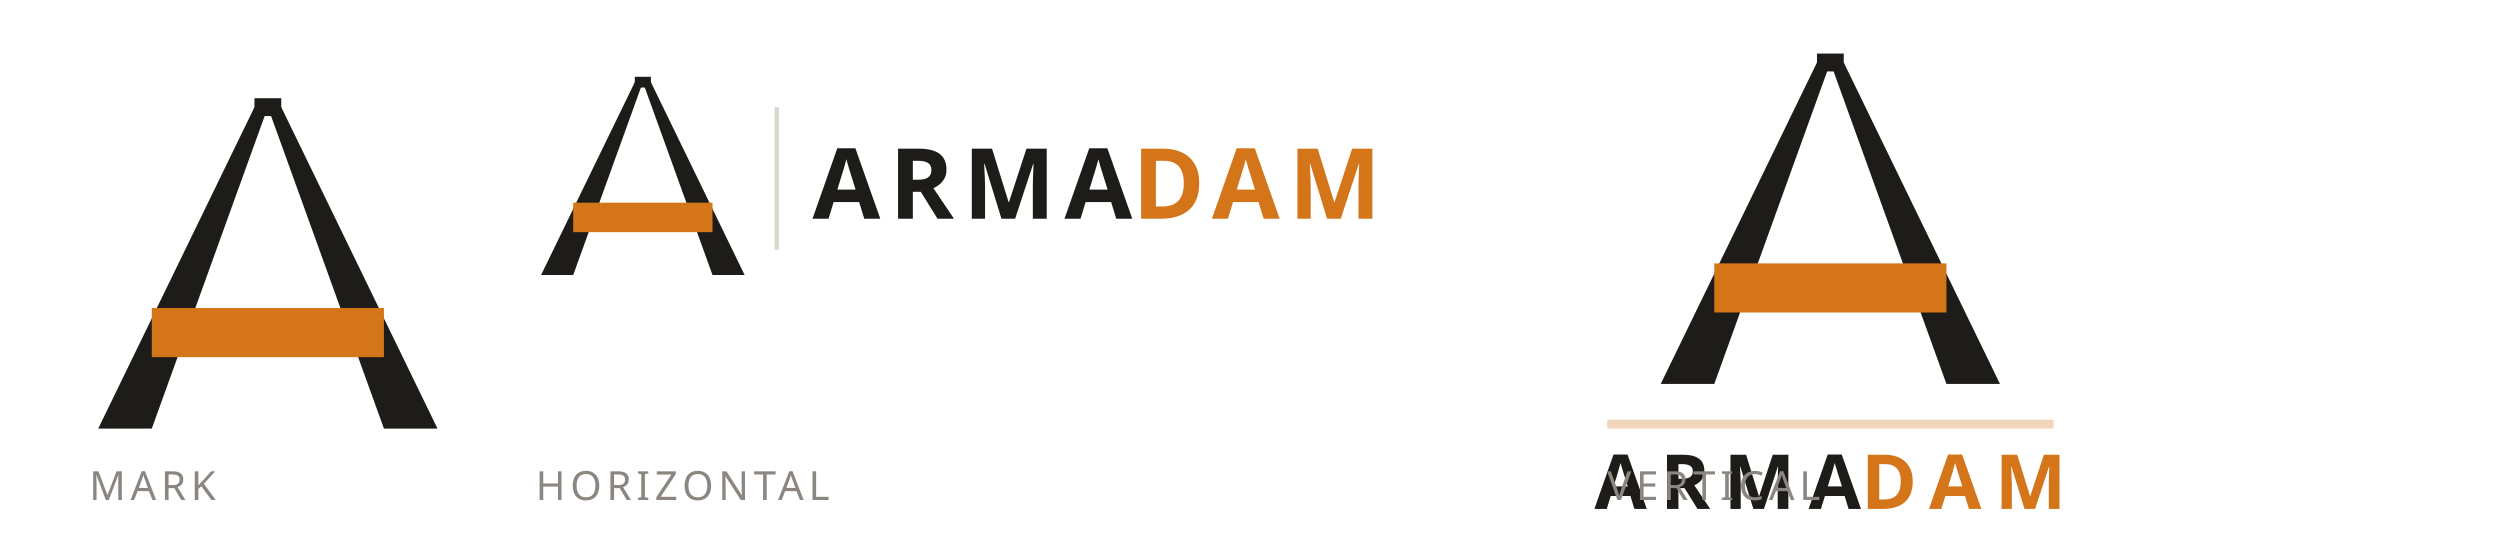
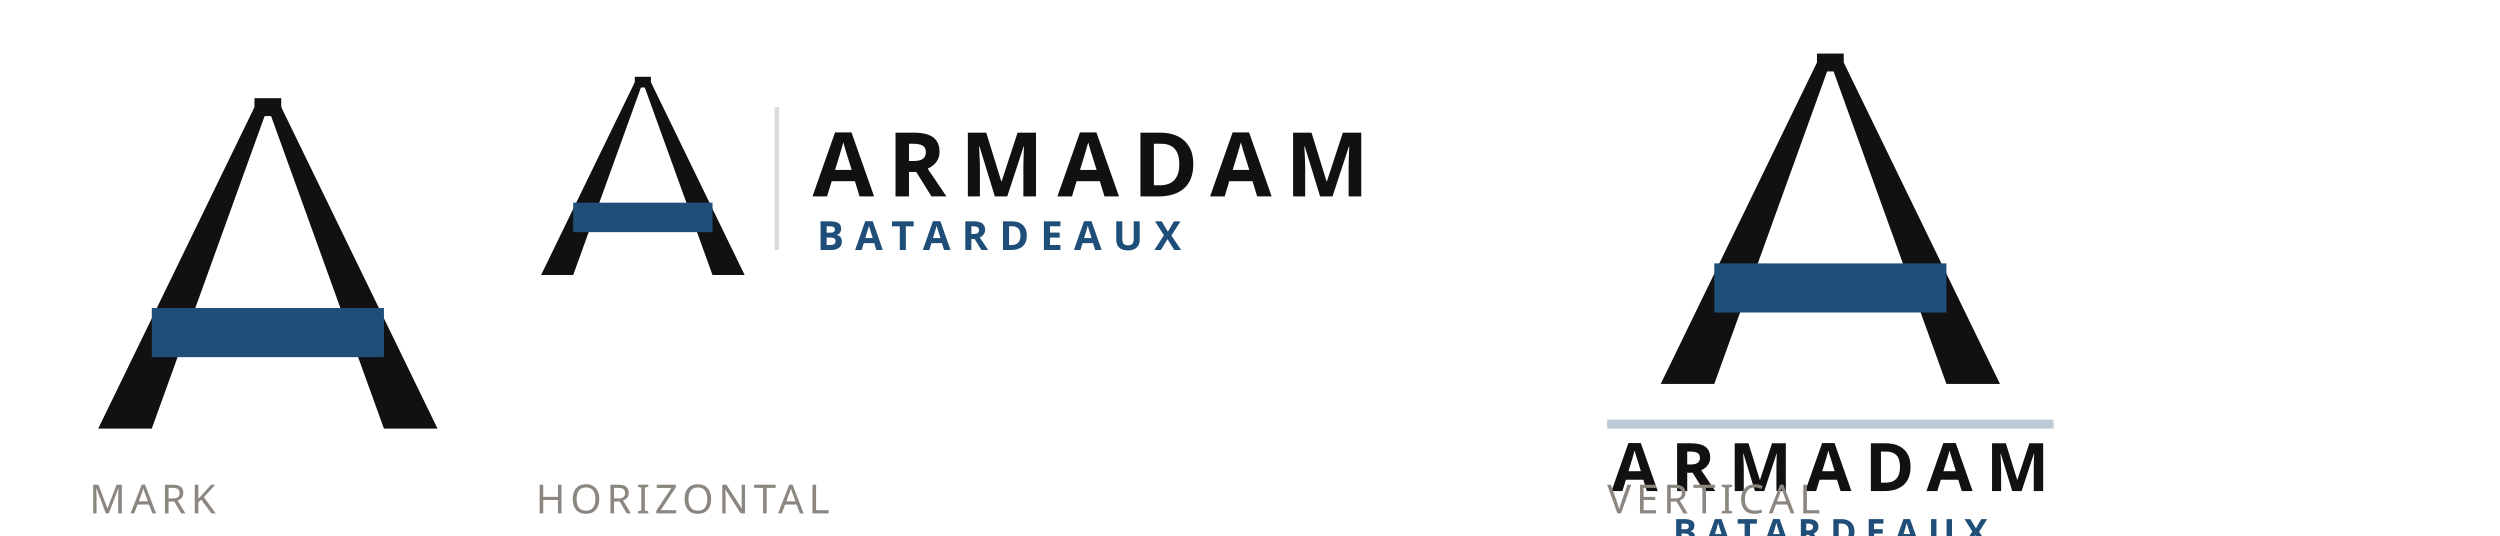
- <svg xmlns="http://www.w3.org/2000/svg" viewBox="0 0 560 120" style="background:#F2EDE4;font-family:Syne,sans-serif;">
+ <svg xmlns="http://www.w3.org/2000/svg" viewBox="0 0 560 120" style="background:#F6F5F3;font-family:Raleway,sans-serif;">
  <defs>
-     <style>text{font-family:'Syne',sans-serif;}</style>
+     <style>text{font-family:'Raleway',sans-serif;}</style>
  </defs>
  <g id="mark" transform="translate(20,20)">
-     <polygon points="2,76 14,76 40,4 37,4" fill="#1E1C18" />
-     <polygon points="66,76 78,76 43,4 40,4" fill="#1E1C18" />
-     <rect x="37" y="2" width="6" height="4" fill="#1E1C18" />
-     <rect x="14" y="49" width="52" height="11" fill="#D4751A" />
+     <polygon points="2,76 14,76 40,4 37,4" fill="#111111" />
+     <polygon points="66,76 78,76 43,4 40,4" fill="#111111" />
+     <rect x="37" y="2" width="6" height="4" fill="#111111" />
+     <rect x="14" y="49" width="52" height="11" fill="#1F4E79" />
  </g>
  <g id="lockup-h" transform="translate(120,16)">
    <g transform="scale(0.6)">
-       <polygon points="2,76 14,76 40,4 37,4" fill="#1E1C18" />
-       <polygon points="66,76 78,76 43,4 40,4" fill="#1E1C18" />
-       <rect x="37" y="2" width="6" height="4" fill="#1E1C18" />
-       <rect x="14" y="49" width="52" height="11" fill="#D4751A" />
+       <polygon points="2,76 14,76 40,4 37,4" fill="#111111" />
+       <polygon points="66,76 78,76 43,4 40,4" fill="#111111" />
+       <rect x="37" y="2" width="6" height="4" fill="#111111" />
+       <rect x="14" y="49" width="52" height="11" fill="#1F4E79" />
    </g>
-     <line x1="54" y1="8" x2="54" y2="40" stroke="#DDD8D0" stroke-width="1" />
-     <text x="62" y="33" font-weight="800" font-size="22" letter-spacing="2" fill="#1E1C18">ARMA<tspan fill="#D4751A">DAM</tspan>
-     </text>
+     <line x1="54" y1="8" x2="54" y2="40" stroke="#DDDBD6" stroke-width="1" />
+     <text x="62" y="28" font-weight="800" font-size="20" letter-spacing="3" fill="#111111">ARMADAM</text>
+     <text x="63" y="40" font-weight="600" font-size="9" letter-spacing="2.5" fill="#1F4E79">BATARDEAUX</text>
  </g>
  <g id="lockup-v" transform="translate(360,10)">
    <g transform="translate(10,0)">
-       <polygon points="2,76 14,76 40,4 37,4" fill="#1E1C18" />
-       <polygon points="66,76 78,76 43,4 40,4" fill="#1E1C18" />
-       <rect x="37" y="2" width="6" height="4" fill="#1E1C18" />
-       <rect x="14" y="49" width="52" height="11" fill="#D4751A" />
+       <polygon points="2,76 14,76 40,4 37,4" fill="#111111" />
+       <polygon points="66,76 78,76 43,4 40,4" fill="#111111" />
+       <rect x="37" y="2" width="6" height="4" fill="#111111" />
+       <rect x="14" y="49" width="52" height="11" fill="#1F4E79" />
    </g>
-     <rect x="0" y="84" width="100" height="2" fill="#D4751A" opacity="0.3" />
-     <text x="50" y="104" font-weight="800" font-size="17" letter-spacing="3" fill="#1E1C18" text-anchor="middle">ARMA<tspan fill="#D4751A">DAM</tspan>
-     </text>
+     <rect x="0" y="84" width="100" height="2" fill="#1F4E79" opacity="0.3" />
+     <text x="50" y="100" font-weight="800" font-size="15" letter-spacing="3" fill="#111111" text-anchor="middle">ARMADAM</text>
+     <text x="50" y="112" font-weight="600" font-size="8" letter-spacing="2" fill="#1F4E79" text-anchor="middle">BATARDEAUX</text>
  </g>
-   <text x="20" y="112" font-size="9" fill="#8C8680" font-family="DM Sans,sans-serif" letter-spacing=".12em">MARK</text>
-   <text x="120" y="112" font-size="9" fill="#8C8680" font-family="DM Sans,sans-serif" letter-spacing=".12em">HORIZONTAL</text>
-   <text x="360" y="112" font-size="9" fill="#8C8680" font-family="DM Sans,sans-serif" letter-spacing=".12em">VERTICAL</text>
+   <text x="20" y="115" font-size="9" fill="#8C8680" font-family="DM Sans,sans-serif" letter-spacing=".12em">MARK</text>
+   <text x="120" y="115" font-size="9" fill="#8C8680" font-family="DM Sans,sans-serif" letter-spacing=".12em">HORIZONTAL</text>
+   <text x="360" y="115" font-size="9" fill="#8C8680" font-family="DM Sans,sans-serif" letter-spacing=".12em">VERTICAL</text>
</svg>
